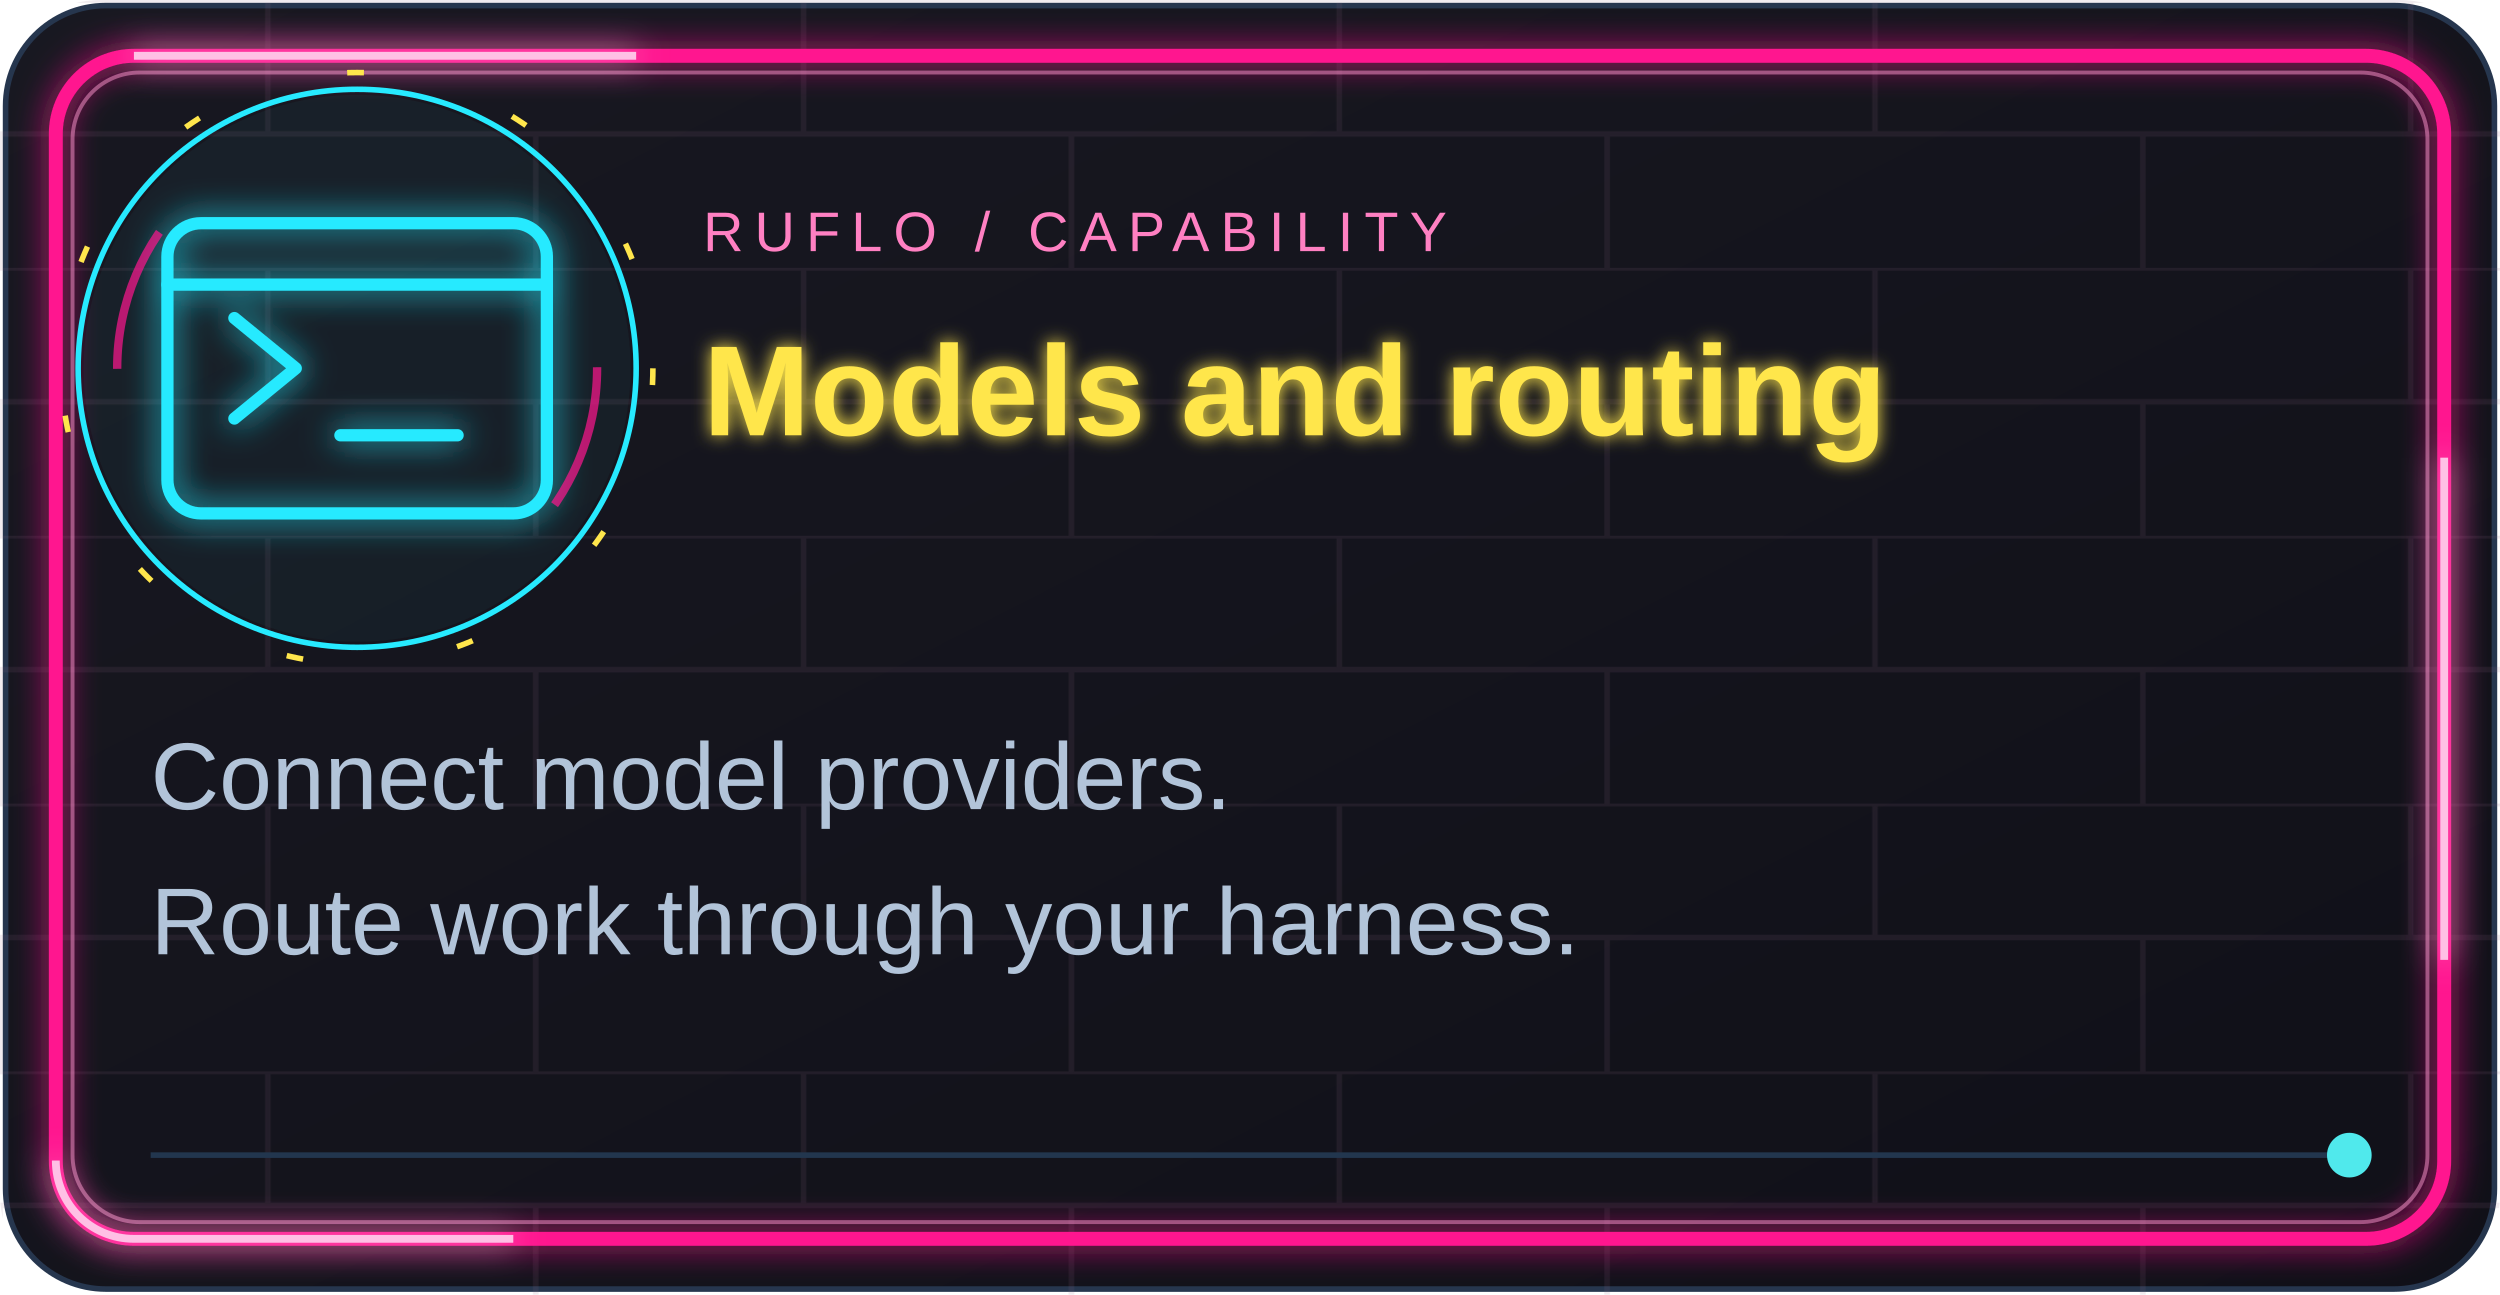
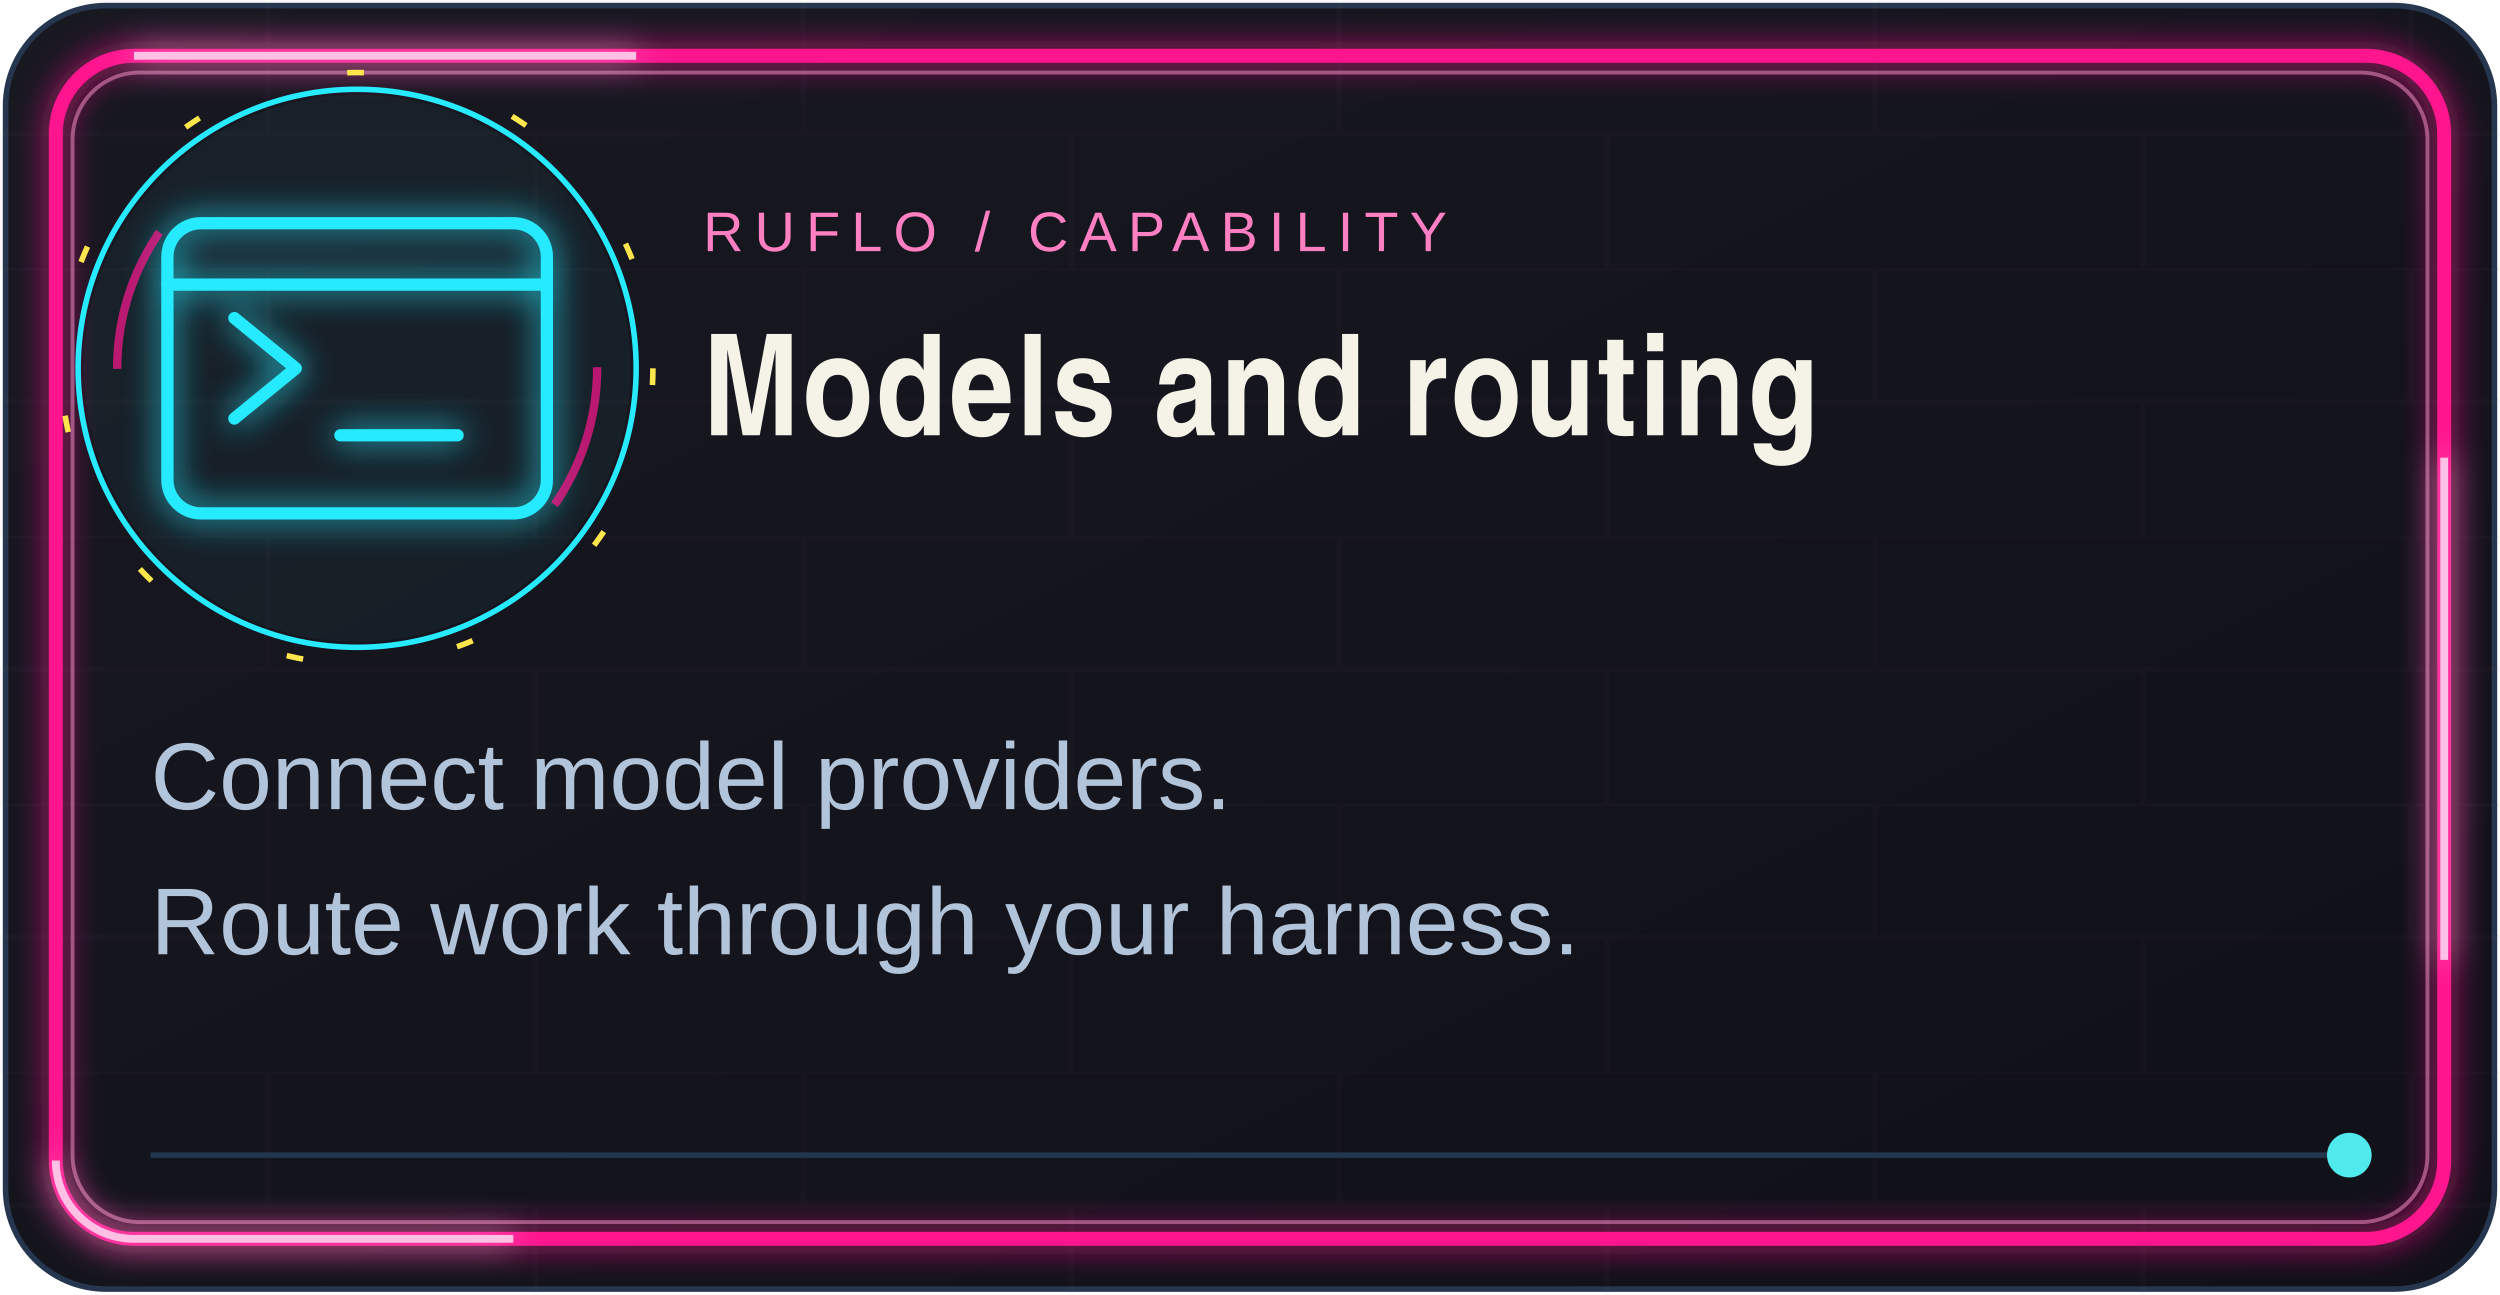
<svg xmlns="http://www.w3.org/2000/svg" width="448" height="232" viewBox="0 0 448 232" role="img" aria-labelledby="title desc">
  <defs>
    <linearGradient id="bg" x2="1" y2="1">
      <stop stop-color="#181821" />
      <stop offset="1" stop-color="#101018" />
    </linearGradient>
    <linearGradient id="neon">
      <stop stop-color="#27eaff" />
      <stop offset=".55" stop-color="#ffe32e" />
      <stop offset="1" stop-color="#ff168f" />
    </linearGradient>
    <filter id="glow" x="-60%" y="-100%" width="220%" height="300%">
      <feGaussianBlur stdDeviation="3" />
      <feMerge>
        <feMergeNode />
        <feMergeNode in="SourceGraphic" />
      </feMerge>
    </filter>
    <filter id="soft" x="-20%" y="-80%" width="140%" height="260%">
      <feGaussianBlur stdDeviation="1.5" />
      <feMerge>
        <feMergeNode />
        <feMergeNode in="SourceGraphic" />
      </feMerge>
    </filter>
    <pattern id="grid" width="96" height="48" patternUnits="userSpaceOnUse">
-       <path d="M0 0H96M0 24H96M48 0V24M0 24V48M96 24V48" fill="none" stroke="#8d6683" stroke-opacity=".13" />
+       <path d="M0 0H96M0 24H96M48 0V24M0 24V48M96 24V48" fill="none" stroke="#8d6683" stroke-opacity=".04" />
    </pattern>
  </defs>
  <style>text{font-family:Arial,Helvetica,sans-serif}.mono{font-family:monospace}.flow{stroke-dasharray:12 40;animation:flow 5s linear infinite;filter:url(#glow)}.tube{filter:url(#glow);animation:flicker 13s linear infinite}.tube2{filter:url(#glow);animation:flicker 17s 3s linear infinite}.gold{fill:#ffe64c;filter:url(#soft)}@keyframes flicker{0%,43%,45%,47%,100%{opacity:1}44%,46%{opacity:.55}}.orbit{transform-box:fill-box;transform-origin:center;animation:spin 14s linear infinite}.pulse{animation:pulse 3s ease-in-out infinite}.rise{animation:rise 7s ease-in-out infinite}@keyframes flow{to{stroke-dashoffset:-208}}@keyframes spin{to{transform:rotate(360deg)}}@keyframes pulse{0%,100%{opacity:.45}50%{opacity:1}}@keyframes rise{0%,100%{transform:translateY(0)}50%{transform:translateY(-5px)}}@media(prefers-reduced-motion:reduce){*{animation:none!important}}.rim{stroke-dasharray:90 390;animation:rim 9s linear infinite;filter:url(#glow)}.sweep{animation:sweep 8s ease-in-out infinite;opacity:.18}.halo{transform-box:fill-box;transform-origin:center;animation:halo 4s ease-out infinite}.equalizer{transform-box:fill-box;transform-origin:bottom;animation:eq 1.6s ease-in-out infinite alternate}@keyframes rim{to{stroke-dashoffset:-960}}@keyframes sweep{0%,100%{transform:translateX(-200px);opacity:0}30%,70%{opacity:.18}85%{transform:translateX(1100px);opacity:0}}@keyframes halo{0%{transform:scale(.8);opacity:0}25%{opacity:.4}100%{transform:scale(1.25);opacity:0}}@keyframes eq{from{transform:scaleY(.3)}to{transform:scaleY(1)}}@media(prefers-reduced-motion:reduce){*{animation:none!important}.sweep,.halo{display:none}}</style>
  <rect x="1" y="1" width="446" height="230" rx="18" fill="url(#bg)" stroke="#26364e" />
  <rect width="448" height="232" rx="18" fill="url(#grid)" />
  <rect x="10" y="10" width="428" height="212" rx="14" fill="none" stroke="#ff168f" stroke-width="2.5" class="tube" />
  <rect x="13" y="13" width="422" height="206" rx="12" fill="none" stroke="#ff9ad0" stroke-opacity=".5" stroke-width=".7" />
  <rect class="rim" x="10" y="10" width="428" height="212" rx="14" fill="none" stroke="#ffc0e5" stroke-width="1.4" />
  <g transform="translate(64 66)">
    <circle class="pulse" r="49" fill="#36e5e9" fill-opacity=".045" />
    <g class="tube2" fill="none" stroke="#26eaff" stroke-width="2.2" stroke-linecap="round" stroke-linejoin="round">
      <rect x="-34" y="-26" width="68" height="52" rx="6" />
      <path d="M-22 -9L-11 0L-22 9M-3 12H18" />
      <path d="M-34 -15H34" />
    </g>
    <circle class="halo" r="50" fill="none" stroke="#27eaff" stroke-width="1" />
    <circle class="orbit" style="animation-direction:reverse;animation-duration:21s" r="53" fill="none" stroke="#ffe64c" stroke-width="1" stroke-dasharray="3 28" />
    <circle class="orbit" r="43" fill="none" stroke="#ff168f" stroke-width="1.5" stroke-dasharray="26 109" opacity=".7" />
  </g>
  <text x="126" y="45" fill="#ff80c2" font-size="10" letter-spacing="2">RUFLO / CAPABILITY</text>
-   <text x="126" y="78" class="gold" font-size="23" font-weight="700">Models and routing</text>
+   <g transform="translate(126.0 78.0)" aria-label="Models and routing">
+     <path d="M15.863 -18.165H11.385L8.703 -3.744L5.971 -18.165H1.442V0.0H4.326V-15.408L7.084 0.0H10.145L12.979 -15.408V0.0H15.863ZM24.206 -13.814C20.689 -13.814 18.488 -11.081 18.488 -6.704C18.488 -2.429 20.715 0.354 24.13 0.354C27.546 0.354 29.772 -2.429 29.772 -6.704C29.772 -11.005 27.571 -13.814 24.206 -13.814ZM24.155 -10.828C25.851 -10.828 26.787 -9.361 26.787 -6.73C26.787 -4.073 25.851 -2.631 24.13 -2.631C22.41 -2.631 21.474 -4.073 21.474 -6.73C21.474 -9.412 22.41 -10.828 24.155 -10.828ZM42.391 -18.165H39.507V-11.638C38.621 -13.207 37.71 -13.814 36.294 -13.814C33.485 -13.814 31.664 -11.056 31.664 -6.882C31.664 -2.454 33.485 0.354 36.319 0.354C37.837 0.354 38.849 -0.304 39.557 -1.771V0.0H42.391ZM37.179 -10.727C38.722 -10.727 39.608 -9.235 39.608 -6.603C39.608 -4.023 38.697 -2.555 37.078 -2.555C35.585 -2.555 34.649 -4.149 34.649 -6.679C34.649 -9.26 35.56 -10.727 37.179 -10.727ZM51.974 -3.972C51.695 -3.011 51.037 -2.505 50.051 -2.505C48.482 -2.505 47.698 -3.491 47.521 -5.743H55.085V-6.376C55.085 -11.157 53.213 -13.814 49.848 -13.814C46.559 -13.814 44.611 -11.183 44.611 -6.78C44.611 -2.226 46.559 0.354 50 0.354C51.24 0.354 52.277 0.0 53.112 -0.734C54.048 -1.518 54.478 -2.302 54.959 -3.972ZM47.597 -8.071C47.85 -10.019 48.533 -10.904 49.823 -10.904C51.139 -10.904 51.898 -9.968 52.1 -8.071ZM60.494 -18.165H57.609V0.0H60.494ZM72.885 -9.361C72.657 -11.233 72.277 -12.093 71.367 -12.827C70.582 -13.46 69.418 -13.814 68.052 -13.814C66.205 -13.814 64.89 -13.181 64.131 -11.891C63.701 -11.157 63.473 -10.272 63.473 -9.336C63.473 -7.084 64.839 -5.819 67.9 -5.237C69.545 -4.908 70.304 -4.453 70.304 -3.744C70.304 -2.884 69.57 -2.353 68.406 -2.353C66.838 -2.353 66.104 -2.96 66.054 -4.301H63.068C63.245 -2.454 63.599 -1.619 64.561 -0.81C65.472 -0.076 66.813 0.354 68.305 0.354C71.367 0.354 73.213 -1.366 73.213 -4.2C73.213 -4.984 73.036 -5.692 72.707 -6.249C72.151 -7.185 70.608 -7.995 68.685 -8.374C67.015 -8.678 66.307 -9.133 66.307 -9.842C66.307 -10.677 66.914 -11.107 68.052 -11.107C69.343 -11.107 69.823 -10.677 70.026 -9.361ZM84.485 -9.108C84.662 -10.474 85.168 -10.98 86.408 -10.98C87.597 -10.98 88.204 -10.474 88.204 -9.462C88.204 -8.804 87.901 -8.476 87.192 -8.349L84.587 -7.868C82.512 -7.489 81.348 -5.946 81.348 -3.593C81.348 -1.164 82.664 0.354 84.789 0.354C86.231 0.354 87.142 -0.152 88.28 -1.594C88.356 -0.86 88.382 -0.658 88.559 0.0H91.671V-0.531C91.215 -0.734 91.038 -1.29 91.038 -2.631V-9.918C91.038 -12.397 89.393 -13.814 86.56 -13.814C84.637 -13.814 83.347 -13.257 82.562 -12.093C82.082 -11.309 81.854 -10.601 81.702 -9.108ZM88.204 -4.832C88.204 -3.365 87.066 -2.176 85.649 -2.176C84.789 -2.176 84.258 -2.808 84.258 -3.82C84.258 -4.984 84.764 -5.515 86.231 -5.819C87.395 -6.047 87.825 -6.199 88.204 -6.553ZM96.902 -13.46H94.119V0.0H97.003V-7.716C97.003 -9.639 97.888 -10.828 99.356 -10.828C100.671 -10.828 101.228 -10.044 101.228 -8.172V0.0H104.112V-9.31C104.112 -12.068 102.619 -13.814 100.292 -13.814C98.698 -13.814 97.686 -13.08 96.902 -11.41ZM117.389 -18.165H114.504V-11.638C113.619 -13.207 112.708 -13.814 111.291 -13.814C108.483 -13.814 106.661 -11.056 106.661 -6.882C106.661 -2.454 108.483 0.354 111.317 0.354C112.835 0.354 113.847 -0.304 114.555 -1.771V0.0H117.389ZM112.177 -10.727C113.72 -10.727 114.606 -9.235 114.606 -6.603C114.606 -4.023 113.695 -2.555 112.076 -2.555C110.583 -2.555 109.647 -4.149 109.647 -6.679C109.647 -9.26 110.558 -10.727 112.177 -10.727ZM126.712 0.0H129.596V-7.008C129.596 -9.184 130.482 -10.221 132.405 -10.221C132.734 -10.221 132.886 -10.221 133.138 -10.171V-13.763L133.012 -13.788C132.708 -13.814 132.708 -13.814 132.557 -13.814C131.14 -13.814 130.356 -13.105 129.495 -11.056V-13.46H126.712ZM140.394 -13.814C136.877 -13.814 134.676 -11.081 134.676 -6.704C134.676 -2.429 136.902 0.354 140.318 0.354C143.733 0.354 145.96 -2.429 145.96 -6.704C145.96 -11.005 143.758 -13.814 140.394 -13.814ZM140.343 -10.828C142.038 -10.828 142.974 -9.361 142.974 -6.73C142.974 -4.073 142.038 -2.631 140.318 -2.631C138.597 -2.631 137.661 -4.073 137.661 -6.73C137.661 -9.412 138.597 -10.828 140.343 -10.828ZM158.452 -13.46H155.568V-5.692C155.568 -3.795 154.707 -2.631 153.265 -2.631C152.026 -2.631 151.393 -3.466 151.393 -5.111V-13.46H148.509V-4.605C148.509 -1.442 149.85 0.354 152.228 0.354C153.847 0.354 154.91 -0.38 155.669 -1.973V0.0H158.452ZM164.897 -17.103H162.013V-13.46H160.52V-10.93H162.013V-2.758C162.013 -0.632 162.747 0.101 164.948 0.152H165.327C165.682 0.152 165.859 0.152 166.441 0.127L166.719 0.101V-2.581C166.314 -2.53 166.289 -2.53 166.086 -2.53C165.074 -2.53 164.897 -2.682 164.897 -3.618V-10.93H166.719V-13.46H164.897ZM169.167 -13.46V0.0H172.051V-13.46ZM172.051 -18.343H169.167V-15.053H172.051ZM178.117 -13.46H175.334V0.0H178.218V-7.716C178.218 -9.639 179.104 -10.828 180.571 -10.828C181.887 -10.828 182.443 -10.044 182.443 -8.172V0.0H185.328V-9.31C185.328 -12.068 183.835 -13.814 181.507 -13.814C179.913 -13.814 178.901 -13.08 178.117 -11.41ZM195.846 -13.46V-11.385C195.087 -13.105 194.151 -13.814 192.608 -13.814C189.825 -13.814 188.003 -11.056 188.003 -6.856C188.003 -2.581 189.825 0.076 192.735 0.076C194.202 0.076 194.936 -0.455 195.72 -2.024V-0.278C195.72 1.872 195.012 2.783 193.316 2.783C192.507 2.783 191.9 2.555 191.647 2.151C191.52 1.973 191.47 1.822 191.394 1.442H188.231C188.408 2.732 188.611 3.289 189.193 3.947C190.078 4.959 191.47 5.49 193.241 5.49C195.087 5.49 196.605 4.908 197.491 3.82C198.275 2.859 198.629 1.493 198.629 -0.708V-13.46ZM193.316 -10.727C194.759 -10.727 195.745 -9.108 195.745 -6.755C195.745 -4.301 194.86 -2.909 193.316 -2.909C191.849 -2.909 190.989 -4.326 190.989 -6.755C190.989 -9.235 191.874 -10.727 193.316 -10.727Z" fill="#f5f3e8" />
+   </g>
  <text x="27" y="145" fill="#b2c4d9" font-size="17">Connect model providers.</text>
  <text x="27" y="171" fill="#b2c4d9" font-size="17">Route work through your harness.</text>
  <path d="M27 207H421" stroke="#22364e" />
  <path class="flow" d="M27 207H421" stroke="url(#neon)" stroke-width="2" />
  <circle class="pulse" cx="421" cy="207" r="4" fill="#50e9ec" />
</svg>
